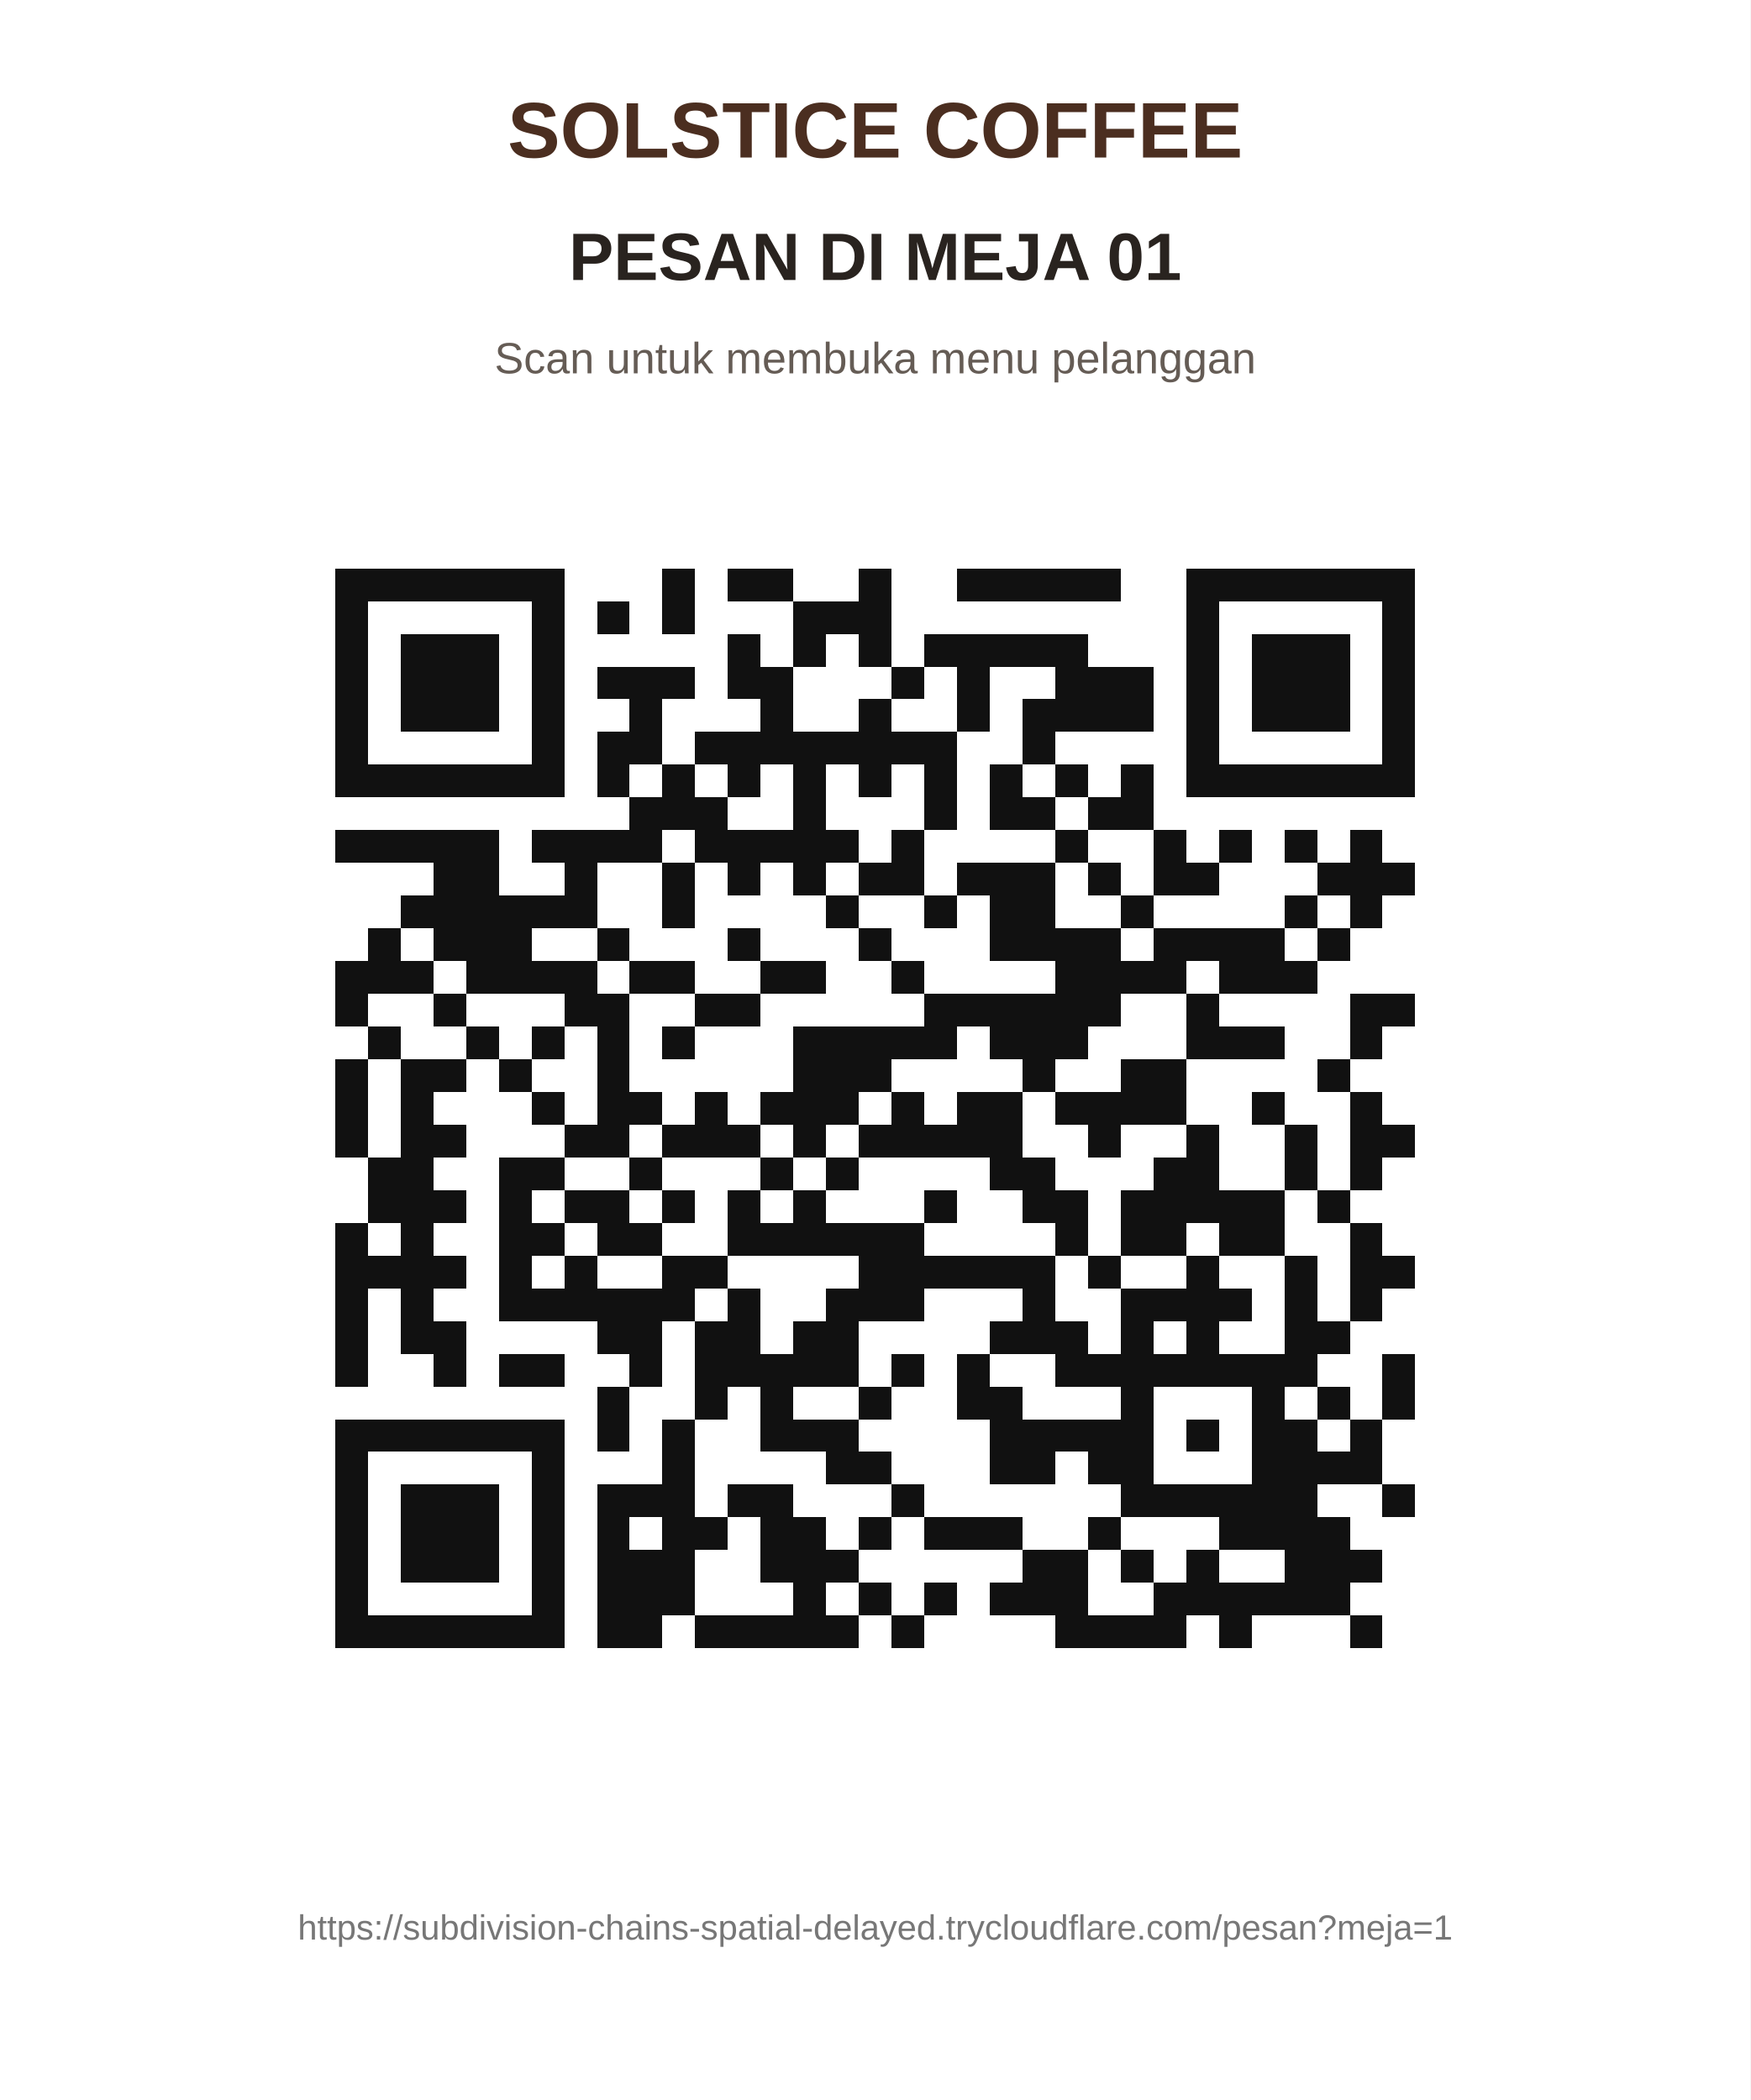
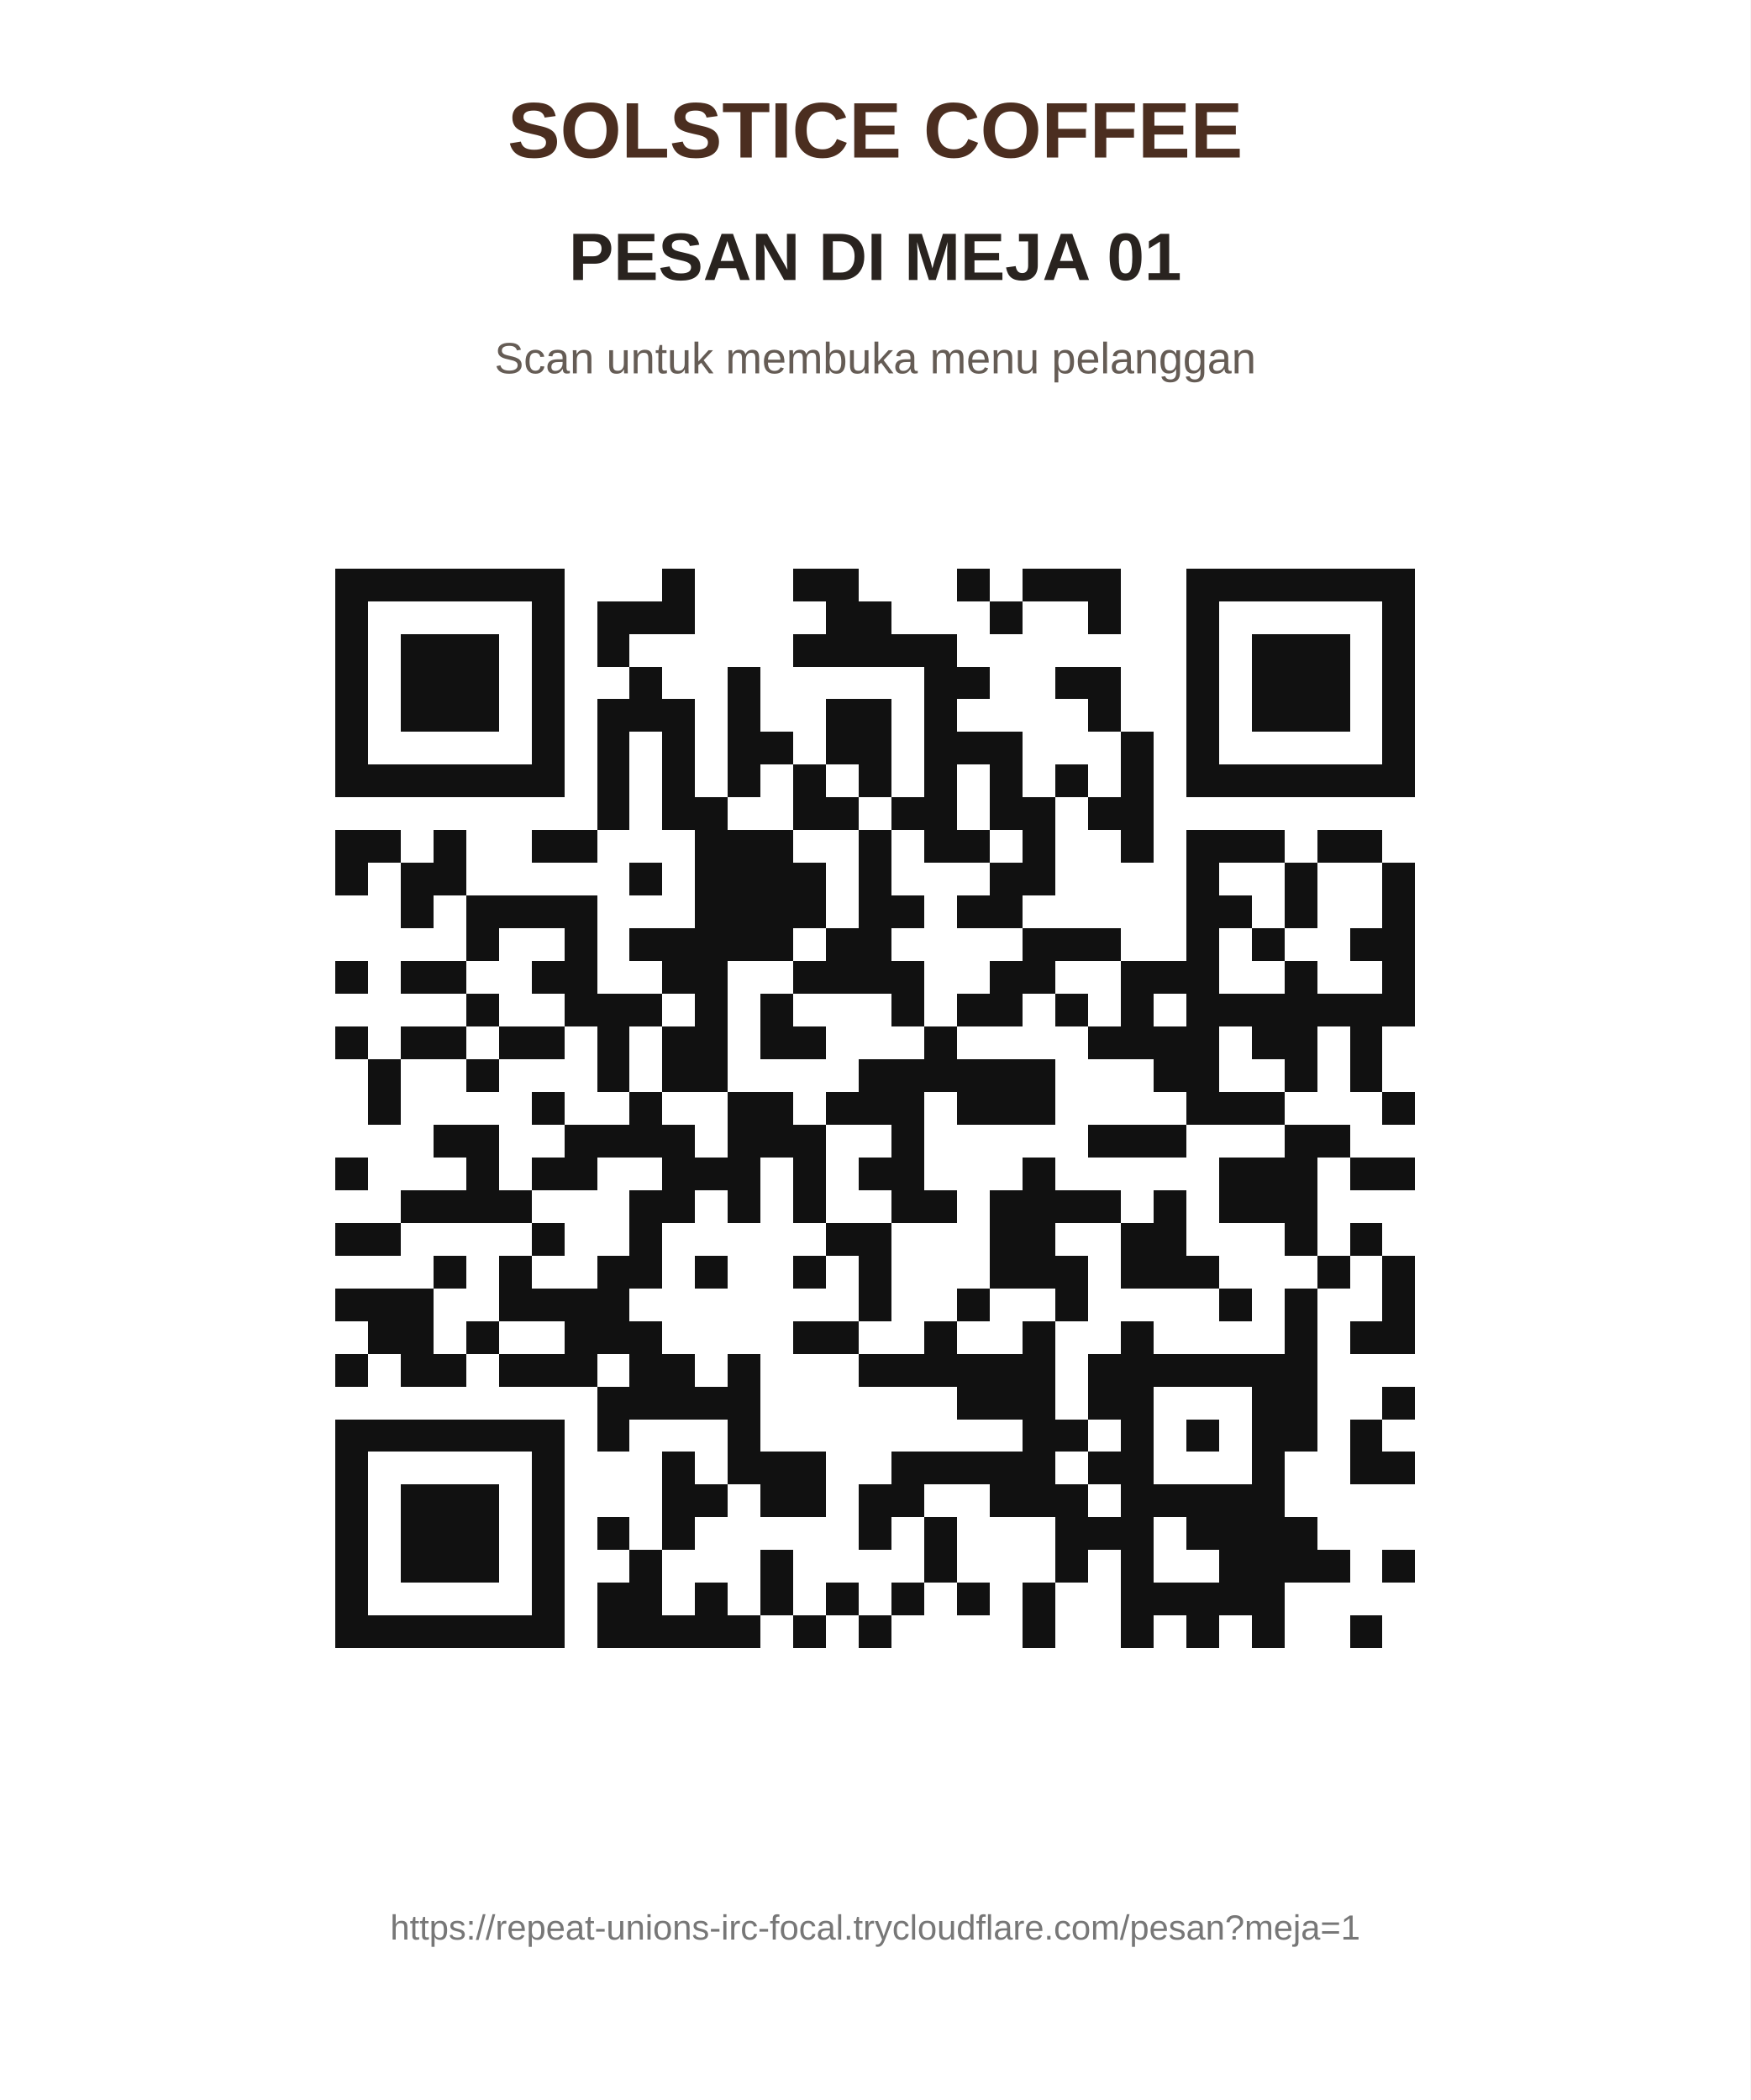
<svg xmlns="http://www.w3.org/2000/svg" width="600" height="720" viewBox="0 0 600 720" role="img" aria-label="PESAN DI MEJA 01">
  <rect width="600" height="720" fill="#fff" />
  <text x="300" y="54" text-anchor="middle" font-family="Arial,sans-serif" font-size="27" font-weight="700" fill="#4b2e20">SOLSTICE COFFEE</text>
  <text x="300" y="96" text-anchor="middle" font-family="Arial,sans-serif" font-size="23" font-weight="700" fill="#29231f">PESAN DI MEJA 01</text>
  <text x="300" y="128" text-anchor="middle" font-family="Arial,sans-serif" font-size="15" fill="#655c55">Scan untuk membuka menu pelanggan</text>
  <g transform="translate(70 150) scale(11.21951)" shape-rendering="crispEdges">
    <rect width="41" height="41" fill="#fff" />
-     <path d="M4 4h1v1h-1zM5 4h1v1h-1zM6 4h1v1h-1zM7 4h1v1h-1zM8 4h1v1h-1zM9 4h1v1h-1zM10 4h1v1h-1zM14 4h1v1h-1zM16 4h1v1h-1zM17 4h1v1h-1zM20 4h1v1h-1zM23 4h1v1h-1zM24 4h1v1h-1zM25 4h1v1h-1zM26 4h1v1h-1zM27 4h1v1h-1zM30 4h1v1h-1zM31 4h1v1h-1zM32 4h1v1h-1zM33 4h1v1h-1zM34 4h1v1h-1zM35 4h1v1h-1zM36 4h1v1h-1zM4 5h1v1h-1zM10 5h1v1h-1zM12 5h1v1h-1zM14 5h1v1h-1zM18 5h1v1h-1zM19 5h1v1h-1zM20 5h1v1h-1zM30 5h1v1h-1zM36 5h1v1h-1zM4 6h1v1h-1zM6 6h1v1h-1zM7 6h1v1h-1zM8 6h1v1h-1zM10 6h1v1h-1zM16 6h1v1h-1zM18 6h1v1h-1zM20 6h1v1h-1zM22 6h1v1h-1zM23 6h1v1h-1zM24 6h1v1h-1zM25 6h1v1h-1zM26 6h1v1h-1zM30 6h1v1h-1zM32 6h1v1h-1zM33 6h1v1h-1zM34 6h1v1h-1zM36 6h1v1h-1zM4 7h1v1h-1zM6 7h1v1h-1zM7 7h1v1h-1zM8 7h1v1h-1zM10 7h1v1h-1zM12 7h1v1h-1zM13 7h1v1h-1zM14 7h1v1h-1zM16 7h1v1h-1zM17 7h1v1h-1zM21 7h1v1h-1zM23 7h1v1h-1zM26 7h1v1h-1zM27 7h1v1h-1zM28 7h1v1h-1zM30 7h1v1h-1zM32 7h1v1h-1zM33 7h1v1h-1zM34 7h1v1h-1zM36 7h1v1h-1zM4 8h1v1h-1zM6 8h1v1h-1zM7 8h1v1h-1zM8 8h1v1h-1zM10 8h1v1h-1zM13 8h1v1h-1zM17 8h1v1h-1zM20 8h1v1h-1zM23 8h1v1h-1zM25 8h1v1h-1zM26 8h1v1h-1zM27 8h1v1h-1zM28 8h1v1h-1zM30 8h1v1h-1zM32 8h1v1h-1zM33 8h1v1h-1zM34 8h1v1h-1zM36 8h1v1h-1zM4 9h1v1h-1zM10 9h1v1h-1zM12 9h1v1h-1zM13 9h1v1h-1zM15 9h1v1h-1zM16 9h1v1h-1zM17 9h1v1h-1zM18 9h1v1h-1zM19 9h1v1h-1zM20 9h1v1h-1zM21 9h1v1h-1zM22 9h1v1h-1zM25 9h1v1h-1zM30 9h1v1h-1zM36 9h1v1h-1zM4 10h1v1h-1zM5 10h1v1h-1zM6 10h1v1h-1zM7 10h1v1h-1zM8 10h1v1h-1zM9 10h1v1h-1zM10 10h1v1h-1zM12 10h1v1h-1zM14 10h1v1h-1zM16 10h1v1h-1zM18 10h1v1h-1zM20 10h1v1h-1zM22 10h1v1h-1zM24 10h1v1h-1zM26 10h1v1h-1zM28 10h1v1h-1zM30 10h1v1h-1zM31 10h1v1h-1zM32 10h1v1h-1zM33 10h1v1h-1zM34 10h1v1h-1zM35 10h1v1h-1zM36 10h1v1h-1zM13 11h1v1h-1zM14 11h1v1h-1zM15 11h1v1h-1zM18 11h1v1h-1zM22 11h1v1h-1zM24 11h1v1h-1zM25 11h1v1h-1zM27 11h1v1h-1zM28 11h1v1h-1zM4 12h1v1h-1zM5 12h1v1h-1zM6 12h1v1h-1zM7 12h1v1h-1zM8 12h1v1h-1zM10 12h1v1h-1zM11 12h1v1h-1zM12 12h1v1h-1zM13 12h1v1h-1zM15 12h1v1h-1zM16 12h1v1h-1zM17 12h1v1h-1zM18 12h1v1h-1zM19 12h1v1h-1zM21 12h1v1h-1zM26 12h1v1h-1zM29 12h1v1h-1zM31 12h1v1h-1zM33 12h1v1h-1zM35 12h1v1h-1zM7 13h1v1h-1zM8 13h1v1h-1zM11 13h1v1h-1zM14 13h1v1h-1zM16 13h1v1h-1zM18 13h1v1h-1zM20 13h1v1h-1zM21 13h1v1h-1zM23 13h1v1h-1zM24 13h1v1h-1zM25 13h1v1h-1zM27 13h1v1h-1zM29 13h1v1h-1zM30 13h1v1h-1zM34 13h1v1h-1zM35 13h1v1h-1zM36 13h1v1h-1zM6 14h1v1h-1zM7 14h1v1h-1zM8 14h1v1h-1zM9 14h1v1h-1zM10 14h1v1h-1zM11 14h1v1h-1zM14 14h1v1h-1zM19 14h1v1h-1zM22 14h1v1h-1zM24 14h1v1h-1zM25 14h1v1h-1zM28 14h1v1h-1zM33 14h1v1h-1zM35 14h1v1h-1zM5 15h1v1h-1zM7 15h1v1h-1zM8 15h1v1h-1zM9 15h1v1h-1zM12 15h1v1h-1zM16 15h1v1h-1zM20 15h1v1h-1zM24 15h1v1h-1zM25 15h1v1h-1zM26 15h1v1h-1zM27 15h1v1h-1zM29 15h1v1h-1zM30 15h1v1h-1zM31 15h1v1h-1zM32 15h1v1h-1zM34 15h1v1h-1zM4 16h1v1h-1zM5 16h1v1h-1zM6 16h1v1h-1zM8 16h1v1h-1zM9 16h1v1h-1zM10 16h1v1h-1zM11 16h1v1h-1zM13 16h1v1h-1zM14 16h1v1h-1zM17 16h1v1h-1zM18 16h1v1h-1zM21 16h1v1h-1zM26 16h1v1h-1zM27 16h1v1h-1zM28 16h1v1h-1zM29 16h1v1h-1zM31 16h1v1h-1zM32 16h1v1h-1zM33 16h1v1h-1zM4 17h1v1h-1zM7 17h1v1h-1zM11 17h1v1h-1zM12 17h1v1h-1zM15 17h1v1h-1zM16 17h1v1h-1zM22 17h1v1h-1zM23 17h1v1h-1zM24 17h1v1h-1zM25 17h1v1h-1zM26 17h1v1h-1zM27 17h1v1h-1zM30 17h1v1h-1zM35 17h1v1h-1zM36 17h1v1h-1zM5 18h1v1h-1zM8 18h1v1h-1zM10 18h1v1h-1zM12 18h1v1h-1zM14 18h1v1h-1zM18 18h1v1h-1zM19 18h1v1h-1zM20 18h1v1h-1zM21 18h1v1h-1zM22 18h1v1h-1zM24 18h1v1h-1zM25 18h1v1h-1zM26 18h1v1h-1zM30 18h1v1h-1zM31 18h1v1h-1zM32 18h1v1h-1zM35 18h1v1h-1zM4 19h1v1h-1zM6 19h1v1h-1zM7 19h1v1h-1zM9 19h1v1h-1zM12 19h1v1h-1zM18 19h1v1h-1zM19 19h1v1h-1zM20 19h1v1h-1zM25 19h1v1h-1zM28 19h1v1h-1zM29 19h1v1h-1zM34 19h1v1h-1zM4 20h1v1h-1zM6 20h1v1h-1zM10 20h1v1h-1zM12 20h1v1h-1zM13 20h1v1h-1zM15 20h1v1h-1zM17 20h1v1h-1zM18 20h1v1h-1zM19 20h1v1h-1zM21 20h1v1h-1zM23 20h1v1h-1zM24 20h1v1h-1zM26 20h1v1h-1zM27 20h1v1h-1zM28 20h1v1h-1zM29 20h1v1h-1zM32 20h1v1h-1zM35 20h1v1h-1zM4 21h1v1h-1zM6 21h1v1h-1zM7 21h1v1h-1zM11 21h1v1h-1zM12 21h1v1h-1zM14 21h1v1h-1zM15 21h1v1h-1zM16 21h1v1h-1zM18 21h1v1h-1zM20 21h1v1h-1zM21 21h1v1h-1zM22 21h1v1h-1zM23 21h1v1h-1zM24 21h1v1h-1zM27 21h1v1h-1zM30 21h1v1h-1zM33 21h1v1h-1zM35 21h1v1h-1zM36 21h1v1h-1zM5 22h1v1h-1zM6 22h1v1h-1zM9 22h1v1h-1zM10 22h1v1h-1zM13 22h1v1h-1zM17 22h1v1h-1zM19 22h1v1h-1zM24 22h1v1h-1zM25 22h1v1h-1zM29 22h1v1h-1zM30 22h1v1h-1zM33 22h1v1h-1zM35 22h1v1h-1zM5 23h1v1h-1zM6 23h1v1h-1zM7 23h1v1h-1zM9 23h1v1h-1zM11 23h1v1h-1zM12 23h1v1h-1zM14 23h1v1h-1zM16 23h1v1h-1zM18 23h1v1h-1zM22 23h1v1h-1zM25 23h1v1h-1zM26 23h1v1h-1zM28 23h1v1h-1zM29 23h1v1h-1zM30 23h1v1h-1zM31 23h1v1h-1zM32 23h1v1h-1zM34 23h1v1h-1zM4 24h1v1h-1zM6 24h1v1h-1zM9 24h1v1h-1zM10 24h1v1h-1zM12 24h1v1h-1zM13 24h1v1h-1zM16 24h1v1h-1zM17 24h1v1h-1zM18 24h1v1h-1zM19 24h1v1h-1zM20 24h1v1h-1zM21 24h1v1h-1zM26 24h1v1h-1zM28 24h1v1h-1zM29 24h1v1h-1zM31 24h1v1h-1zM32 24h1v1h-1zM35 24h1v1h-1zM4 25h1v1h-1zM5 25h1v1h-1zM6 25h1v1h-1zM7 25h1v1h-1zM9 25h1v1h-1zM11 25h1v1h-1zM14 25h1v1h-1zM15 25h1v1h-1zM20 25h1v1h-1zM21 25h1v1h-1zM22 25h1v1h-1zM23 25h1v1h-1zM24 25h1v1h-1zM25 25h1v1h-1zM27 25h1v1h-1zM30 25h1v1h-1zM33 25h1v1h-1zM35 25h1v1h-1zM36 25h1v1h-1zM4 26h1v1h-1zM6 26h1v1h-1zM9 26h1v1h-1zM10 26h1v1h-1zM11 26h1v1h-1zM12 26h1v1h-1zM13 26h1v1h-1zM14 26h1v1h-1zM16 26h1v1h-1zM19 26h1v1h-1zM20 26h1v1h-1zM21 26h1v1h-1zM25 26h1v1h-1zM28 26h1v1h-1zM29 26h1v1h-1zM30 26h1v1h-1zM31 26h1v1h-1zM33 26h1v1h-1zM35 26h1v1h-1zM4 27h1v1h-1zM6 27h1v1h-1zM7 27h1v1h-1zM12 27h1v1h-1zM13 27h1v1h-1zM15 27h1v1h-1zM16 27h1v1h-1zM18 27h1v1h-1zM19 27h1v1h-1zM24 27h1v1h-1zM25 27h1v1h-1zM26 27h1v1h-1zM28 27h1v1h-1zM30 27h1v1h-1zM33 27h1v1h-1zM34 27h1v1h-1zM4 28h1v1h-1zM7 28h1v1h-1zM9 28h1v1h-1zM10 28h1v1h-1zM13 28h1v1h-1zM15 28h1v1h-1zM16 28h1v1h-1zM17 28h1v1h-1zM18 28h1v1h-1zM19 28h1v1h-1zM21 28h1v1h-1zM23 28h1v1h-1zM26 28h1v1h-1zM27 28h1v1h-1zM28 28h1v1h-1zM29 28h1v1h-1zM30 28h1v1h-1zM31 28h1v1h-1zM32 28h1v1h-1zM33 28h1v1h-1zM36 28h1v1h-1zM12 29h1v1h-1zM15 29h1v1h-1zM17 29h1v1h-1zM20 29h1v1h-1zM23 29h1v1h-1zM24 29h1v1h-1zM28 29h1v1h-1zM32 29h1v1h-1zM34 29h1v1h-1zM36 29h1v1h-1zM4 30h1v1h-1zM5 30h1v1h-1zM6 30h1v1h-1zM7 30h1v1h-1zM8 30h1v1h-1zM9 30h1v1h-1zM10 30h1v1h-1zM12 30h1v1h-1zM14 30h1v1h-1zM17 30h1v1h-1zM18 30h1v1h-1zM19 30h1v1h-1zM24 30h1v1h-1zM25 30h1v1h-1zM26 30h1v1h-1zM27 30h1v1h-1zM28 30h1v1h-1zM30 30h1v1h-1zM32 30h1v1h-1zM33 30h1v1h-1zM35 30h1v1h-1zM4 31h1v1h-1zM10 31h1v1h-1zM14 31h1v1h-1zM19 31h1v1h-1zM20 31h1v1h-1zM24 31h1v1h-1zM25 31h1v1h-1zM27 31h1v1h-1zM28 31h1v1h-1zM32 31h1v1h-1zM33 31h1v1h-1zM34 31h1v1h-1zM35 31h1v1h-1zM4 32h1v1h-1zM6 32h1v1h-1zM7 32h1v1h-1zM8 32h1v1h-1zM10 32h1v1h-1zM12 32h1v1h-1zM13 32h1v1h-1zM14 32h1v1h-1zM16 32h1v1h-1zM17 32h1v1h-1zM21 32h1v1h-1zM28 32h1v1h-1zM29 32h1v1h-1zM30 32h1v1h-1zM31 32h1v1h-1zM32 32h1v1h-1zM33 32h1v1h-1zM36 32h1v1h-1zM4 33h1v1h-1zM6 33h1v1h-1zM7 33h1v1h-1zM8 33h1v1h-1zM10 33h1v1h-1zM12 33h1v1h-1zM14 33h1v1h-1zM15 33h1v1h-1zM17 33h1v1h-1zM18 33h1v1h-1zM20 33h1v1h-1zM22 33h1v1h-1zM23 33h1v1h-1zM24 33h1v1h-1zM27 33h1v1h-1zM31 33h1v1h-1zM32 33h1v1h-1zM33 33h1v1h-1zM34 33h1v1h-1zM4 34h1v1h-1zM6 34h1v1h-1zM7 34h1v1h-1zM8 34h1v1h-1zM10 34h1v1h-1zM12 34h1v1h-1zM13 34h1v1h-1zM14 34h1v1h-1zM17 34h1v1h-1zM18 34h1v1h-1zM19 34h1v1h-1zM25 34h1v1h-1zM26 34h1v1h-1zM28 34h1v1h-1zM30 34h1v1h-1zM33 34h1v1h-1zM34 34h1v1h-1zM35 34h1v1h-1zM4 35h1v1h-1zM10 35h1v1h-1zM12 35h1v1h-1zM13 35h1v1h-1zM14 35h1v1h-1zM18 35h1v1h-1zM20 35h1v1h-1zM22 35h1v1h-1zM24 35h1v1h-1zM25 35h1v1h-1zM26 35h1v1h-1zM29 35h1v1h-1zM30 35h1v1h-1zM31 35h1v1h-1zM32 35h1v1h-1zM33 35h1v1h-1zM34 35h1v1h-1zM4 36h1v1h-1zM5 36h1v1h-1zM6 36h1v1h-1zM7 36h1v1h-1zM8 36h1v1h-1zM9 36h1v1h-1zM10 36h1v1h-1zM12 36h1v1h-1zM13 36h1v1h-1zM15 36h1v1h-1zM16 36h1v1h-1zM17 36h1v1h-1zM18 36h1v1h-1zM19 36h1v1h-1zM21 36h1v1h-1zM26 36h1v1h-1zM27 36h1v1h-1zM28 36h1v1h-1zM29 36h1v1h-1zM31 36h1v1h-1zM35 36h1v1h-1z" fill="#111" />
+     <path d="M4 4h1v1h-1zM5 4h1v1h-1zM6 4h1v1h-1zM7 4h1v1h-1zM8 4h1v1h-1zM9 4h1v1h-1zM10 4h1v1h-1zM14 4h1v1h-1zM18 4h1v1h-1zM19 4h1v1h-1zM23 4h1v1h-1zM25 4h1v1h-1zM26 4h1v1h-1zM27 4h1v1h-1zM30 4h1v1h-1zM31 4h1v1h-1zM32 4h1v1h-1zM33 4h1v1h-1zM34 4h1v1h-1zM35 4h1v1h-1zM36 4h1v1h-1zM4 5h1v1h-1zM10 5h1v1h-1zM12 5h1v1h-1zM13 5h1v1h-1zM14 5h1v1h-1zM19 5h1v1h-1zM20 5h1v1h-1zM24 5h1v1h-1zM27 5h1v1h-1zM30 5h1v1h-1zM36 5h1v1h-1zM4 6h1v1h-1zM6 6h1v1h-1zM7 6h1v1h-1zM8 6h1v1h-1zM10 6h1v1h-1zM12 6h1v1h-1zM18 6h1v1h-1zM19 6h1v1h-1zM20 6h1v1h-1zM21 6h1v1h-1zM22 6h1v1h-1zM30 6h1v1h-1zM32 6h1v1h-1zM33 6h1v1h-1zM34 6h1v1h-1zM36 6h1v1h-1zM4 7h1v1h-1zM6 7h1v1h-1zM7 7h1v1h-1zM8 7h1v1h-1zM10 7h1v1h-1zM13 7h1v1h-1zM16 7h1v1h-1zM22 7h1v1h-1zM23 7h1v1h-1zM26 7h1v1h-1zM27 7h1v1h-1zM30 7h1v1h-1zM32 7h1v1h-1zM33 7h1v1h-1zM34 7h1v1h-1zM36 7h1v1h-1zM4 8h1v1h-1zM6 8h1v1h-1zM7 8h1v1h-1zM8 8h1v1h-1zM10 8h1v1h-1zM12 8h1v1h-1zM13 8h1v1h-1zM14 8h1v1h-1zM16 8h1v1h-1zM19 8h1v1h-1zM20 8h1v1h-1zM22 8h1v1h-1zM27 8h1v1h-1zM30 8h1v1h-1zM32 8h1v1h-1zM33 8h1v1h-1zM34 8h1v1h-1zM36 8h1v1h-1zM4 9h1v1h-1zM10 9h1v1h-1zM12 9h1v1h-1zM14 9h1v1h-1zM16 9h1v1h-1zM17 9h1v1h-1zM19 9h1v1h-1zM20 9h1v1h-1zM22 9h1v1h-1zM23 9h1v1h-1zM24 9h1v1h-1zM28 9h1v1h-1zM30 9h1v1h-1zM36 9h1v1h-1zM4 10h1v1h-1zM5 10h1v1h-1zM6 10h1v1h-1zM7 10h1v1h-1zM8 10h1v1h-1zM9 10h1v1h-1zM10 10h1v1h-1zM12 10h1v1h-1zM14 10h1v1h-1zM16 10h1v1h-1zM18 10h1v1h-1zM20 10h1v1h-1zM22 10h1v1h-1zM24 10h1v1h-1zM26 10h1v1h-1zM28 10h1v1h-1zM30 10h1v1h-1zM31 10h1v1h-1zM32 10h1v1h-1zM33 10h1v1h-1zM34 10h1v1h-1zM35 10h1v1h-1zM36 10h1v1h-1zM12 11h1v1h-1zM14 11h1v1h-1zM15 11h1v1h-1zM18 11h1v1h-1zM19 11h1v1h-1zM21 11h1v1h-1zM22 11h1v1h-1zM24 11h1v1h-1zM25 11h1v1h-1zM27 11h1v1h-1zM28 11h1v1h-1zM4 12h1v1h-1zM5 12h1v1h-1zM7 12h1v1h-1zM10 12h1v1h-1zM11 12h1v1h-1zM15 12h1v1h-1zM16 12h1v1h-1zM17 12h1v1h-1zM20 12h1v1h-1zM22 12h1v1h-1zM23 12h1v1h-1zM25 12h1v1h-1zM28 12h1v1h-1zM30 12h1v1h-1zM31 12h1v1h-1zM32 12h1v1h-1zM34 12h1v1h-1zM35 12h1v1h-1zM4 13h1v1h-1zM6 13h1v1h-1zM7 13h1v1h-1zM13 13h1v1h-1zM15 13h1v1h-1zM16 13h1v1h-1zM17 13h1v1h-1zM18 13h1v1h-1zM20 13h1v1h-1zM24 13h1v1h-1zM25 13h1v1h-1zM30 13h1v1h-1zM33 13h1v1h-1zM36 13h1v1h-1zM6 14h1v1h-1zM8 14h1v1h-1zM9 14h1v1h-1zM10 14h1v1h-1zM11 14h1v1h-1zM15 14h1v1h-1zM16 14h1v1h-1zM17 14h1v1h-1zM18 14h1v1h-1zM20 14h1v1h-1zM21 14h1v1h-1zM23 14h1v1h-1zM24 14h1v1h-1zM30 14h1v1h-1zM31 14h1v1h-1zM33 14h1v1h-1zM36 14h1v1h-1zM8 15h1v1h-1zM11 15h1v1h-1zM13 15h1v1h-1zM14 15h1v1h-1zM15 15h1v1h-1zM16 15h1v1h-1zM17 15h1v1h-1zM19 15h1v1h-1zM20 15h1v1h-1zM25 15h1v1h-1zM26 15h1v1h-1zM27 15h1v1h-1zM30 15h1v1h-1zM32 15h1v1h-1zM35 15h1v1h-1zM36 15h1v1h-1zM4 16h1v1h-1zM6 16h1v1h-1zM7 16h1v1h-1zM10 16h1v1h-1zM11 16h1v1h-1zM14 16h1v1h-1zM15 16h1v1h-1zM18 16h1v1h-1zM19 16h1v1h-1zM20 16h1v1h-1zM21 16h1v1h-1zM24 16h1v1h-1zM25 16h1v1h-1zM28 16h1v1h-1zM29 16h1v1h-1zM30 16h1v1h-1zM33 16h1v1h-1zM36 16h1v1h-1zM8 17h1v1h-1zM11 17h1v1h-1zM12 17h1v1h-1zM13 17h1v1h-1zM15 17h1v1h-1zM17 17h1v1h-1zM21 17h1v1h-1zM23 17h1v1h-1zM24 17h1v1h-1zM26 17h1v1h-1zM28 17h1v1h-1zM30 17h1v1h-1zM31 17h1v1h-1zM32 17h1v1h-1zM33 17h1v1h-1zM34 17h1v1h-1zM35 17h1v1h-1zM36 17h1v1h-1zM4 18h1v1h-1zM6 18h1v1h-1zM7 18h1v1h-1zM9 18h1v1h-1zM10 18h1v1h-1zM12 18h1v1h-1zM14 18h1v1h-1zM15 18h1v1h-1zM17 18h1v1h-1zM18 18h1v1h-1zM22 18h1v1h-1zM27 18h1v1h-1zM28 18h1v1h-1zM29 18h1v1h-1zM30 18h1v1h-1zM32 18h1v1h-1zM33 18h1v1h-1zM35 18h1v1h-1zM5 19h1v1h-1zM8 19h1v1h-1zM12 19h1v1h-1zM14 19h1v1h-1zM15 19h1v1h-1zM20 19h1v1h-1zM21 19h1v1h-1zM22 19h1v1h-1zM23 19h1v1h-1zM24 19h1v1h-1zM25 19h1v1h-1zM29 19h1v1h-1zM30 19h1v1h-1zM33 19h1v1h-1zM35 19h1v1h-1zM5 20h1v1h-1zM10 20h1v1h-1zM13 20h1v1h-1zM16 20h1v1h-1zM17 20h1v1h-1zM19 20h1v1h-1zM20 20h1v1h-1zM21 20h1v1h-1zM23 20h1v1h-1zM24 20h1v1h-1zM25 20h1v1h-1zM30 20h1v1h-1zM31 20h1v1h-1zM32 20h1v1h-1zM36 20h1v1h-1zM7 21h1v1h-1zM8 21h1v1h-1zM11 21h1v1h-1zM12 21h1v1h-1zM13 21h1v1h-1zM14 21h1v1h-1zM16 21h1v1h-1zM17 21h1v1h-1zM18 21h1v1h-1zM21 21h1v1h-1zM27 21h1v1h-1zM28 21h1v1h-1zM29 21h1v1h-1zM33 21h1v1h-1zM34 21h1v1h-1zM4 22h1v1h-1zM8 22h1v1h-1zM10 22h1v1h-1zM11 22h1v1h-1zM14 22h1v1h-1zM15 22h1v1h-1zM16 22h1v1h-1zM18 22h1v1h-1zM20 22h1v1h-1zM21 22h1v1h-1zM25 22h1v1h-1zM31 22h1v1h-1zM32 22h1v1h-1zM33 22h1v1h-1zM35 22h1v1h-1zM36 22h1v1h-1zM6 23h1v1h-1zM7 23h1v1h-1zM8 23h1v1h-1zM9 23h1v1h-1zM13 23h1v1h-1zM14 23h1v1h-1zM16 23h1v1h-1zM18 23h1v1h-1zM21 23h1v1h-1zM22 23h1v1h-1zM24 23h1v1h-1zM25 23h1v1h-1zM26 23h1v1h-1zM27 23h1v1h-1zM29 23h1v1h-1zM31 23h1v1h-1zM32 23h1v1h-1zM33 23h1v1h-1zM4 24h1v1h-1zM5 24h1v1h-1zM10 24h1v1h-1zM13 24h1v1h-1zM19 24h1v1h-1zM20 24h1v1h-1zM24 24h1v1h-1zM25 24h1v1h-1zM28 24h1v1h-1zM29 24h1v1h-1zM33 24h1v1h-1zM35 24h1v1h-1zM7 25h1v1h-1zM9 25h1v1h-1zM12 25h1v1h-1zM13 25h1v1h-1zM15 25h1v1h-1zM18 25h1v1h-1zM20 25h1v1h-1zM24 25h1v1h-1zM25 25h1v1h-1zM26 25h1v1h-1zM28 25h1v1h-1zM29 25h1v1h-1zM30 25h1v1h-1zM34 25h1v1h-1zM36 25h1v1h-1zM4 26h1v1h-1zM5 26h1v1h-1zM6 26h1v1h-1zM9 26h1v1h-1zM10 26h1v1h-1zM11 26h1v1h-1zM12 26h1v1h-1zM20 26h1v1h-1zM23 26h1v1h-1zM26 26h1v1h-1zM31 26h1v1h-1zM33 26h1v1h-1zM36 26h1v1h-1zM5 27h1v1h-1zM6 27h1v1h-1zM8 27h1v1h-1zM11 27h1v1h-1zM12 27h1v1h-1zM13 27h1v1h-1zM18 27h1v1h-1zM19 27h1v1h-1zM22 27h1v1h-1zM25 27h1v1h-1zM28 27h1v1h-1zM33 27h1v1h-1zM35 27h1v1h-1zM36 27h1v1h-1zM4 28h1v1h-1zM6 28h1v1h-1zM7 28h1v1h-1zM9 28h1v1h-1zM10 28h1v1h-1zM11 28h1v1h-1zM13 28h1v1h-1zM14 28h1v1h-1zM16 28h1v1h-1zM20 28h1v1h-1zM21 28h1v1h-1zM22 28h1v1h-1zM23 28h1v1h-1zM24 28h1v1h-1zM25 28h1v1h-1zM27 28h1v1h-1zM28 28h1v1h-1zM29 28h1v1h-1zM30 28h1v1h-1zM31 28h1v1h-1zM32 28h1v1h-1zM33 28h1v1h-1zM12 29h1v1h-1zM13 29h1v1h-1zM14 29h1v1h-1zM15 29h1v1h-1zM16 29h1v1h-1zM23 29h1v1h-1zM24 29h1v1h-1zM25 29h1v1h-1zM27 29h1v1h-1zM28 29h1v1h-1zM32 29h1v1h-1zM33 29h1v1h-1zM36 29h1v1h-1zM4 30h1v1h-1zM5 30h1v1h-1zM6 30h1v1h-1zM7 30h1v1h-1zM8 30h1v1h-1zM9 30h1v1h-1zM10 30h1v1h-1zM12 30h1v1h-1zM16 30h1v1h-1zM25 30h1v1h-1zM26 30h1v1h-1zM28 30h1v1h-1zM30 30h1v1h-1zM32 30h1v1h-1zM33 30h1v1h-1zM35 30h1v1h-1zM4 31h1v1h-1zM10 31h1v1h-1zM14 31h1v1h-1zM16 31h1v1h-1zM17 31h1v1h-1zM18 31h1v1h-1zM21 31h1v1h-1zM22 31h1v1h-1zM23 31h1v1h-1zM24 31h1v1h-1zM25 31h1v1h-1zM27 31h1v1h-1zM28 31h1v1h-1zM32 31h1v1h-1zM35 31h1v1h-1zM36 31h1v1h-1zM4 32h1v1h-1zM6 32h1v1h-1zM7 32h1v1h-1zM8 32h1v1h-1zM10 32h1v1h-1zM14 32h1v1h-1zM15 32h1v1h-1zM17 32h1v1h-1zM18 32h1v1h-1zM20 32h1v1h-1zM21 32h1v1h-1zM24 32h1v1h-1zM25 32h1v1h-1zM26 32h1v1h-1zM28 32h1v1h-1zM29 32h1v1h-1zM30 32h1v1h-1zM31 32h1v1h-1zM32 32h1v1h-1zM4 33h1v1h-1zM6 33h1v1h-1zM7 33h1v1h-1zM8 33h1v1h-1zM10 33h1v1h-1zM12 33h1v1h-1zM14 33h1v1h-1zM20 33h1v1h-1zM22 33h1v1h-1zM26 33h1v1h-1zM27 33h1v1h-1zM28 33h1v1h-1zM30 33h1v1h-1zM31 33h1v1h-1zM32 33h1v1h-1zM33 33h1v1h-1zM4 34h1v1h-1zM6 34h1v1h-1zM7 34h1v1h-1zM8 34h1v1h-1zM10 34h1v1h-1zM13 34h1v1h-1zM17 34h1v1h-1zM22 34h1v1h-1zM26 34h1v1h-1zM28 34h1v1h-1zM31 34h1v1h-1zM32 34h1v1h-1zM33 34h1v1h-1zM34 34h1v1h-1zM36 34h1v1h-1zM4 35h1v1h-1zM10 35h1v1h-1zM12 35h1v1h-1zM13 35h1v1h-1zM15 35h1v1h-1zM17 35h1v1h-1zM19 35h1v1h-1zM21 35h1v1h-1zM23 35h1v1h-1zM25 35h1v1h-1zM28 35h1v1h-1zM29 35h1v1h-1zM30 35h1v1h-1zM31 35h1v1h-1zM32 35h1v1h-1zM4 36h1v1h-1zM5 36h1v1h-1zM6 36h1v1h-1zM7 36h1v1h-1zM8 36h1v1h-1zM9 36h1v1h-1zM10 36h1v1h-1zM12 36h1v1h-1zM13 36h1v1h-1zM14 36h1v1h-1zM15 36h1v1h-1zM16 36h1v1h-1zM18 36h1v1h-1zM20 36h1v1h-1zM25 36h1v1h-1zM28 36h1v1h-1zM30 36h1v1h-1zM32 36h1v1h-1zM35 36h1v1h-1z" fill="#111" />
  </g>
-   <text x="300" y="665" text-anchor="middle" font-family="Arial,sans-serif" font-size="12" fill="#777">https://subdivision-chains-spatial-delayed.trycloudflare.com/pesan?meja=1</text>
+   <text x="300" y="665" text-anchor="middle" font-family="Arial,sans-serif" font-size="12" fill="#777">https://repeat-unions-irc-focal.trycloudflare.com/pesan?meja=1</text>
</svg>
